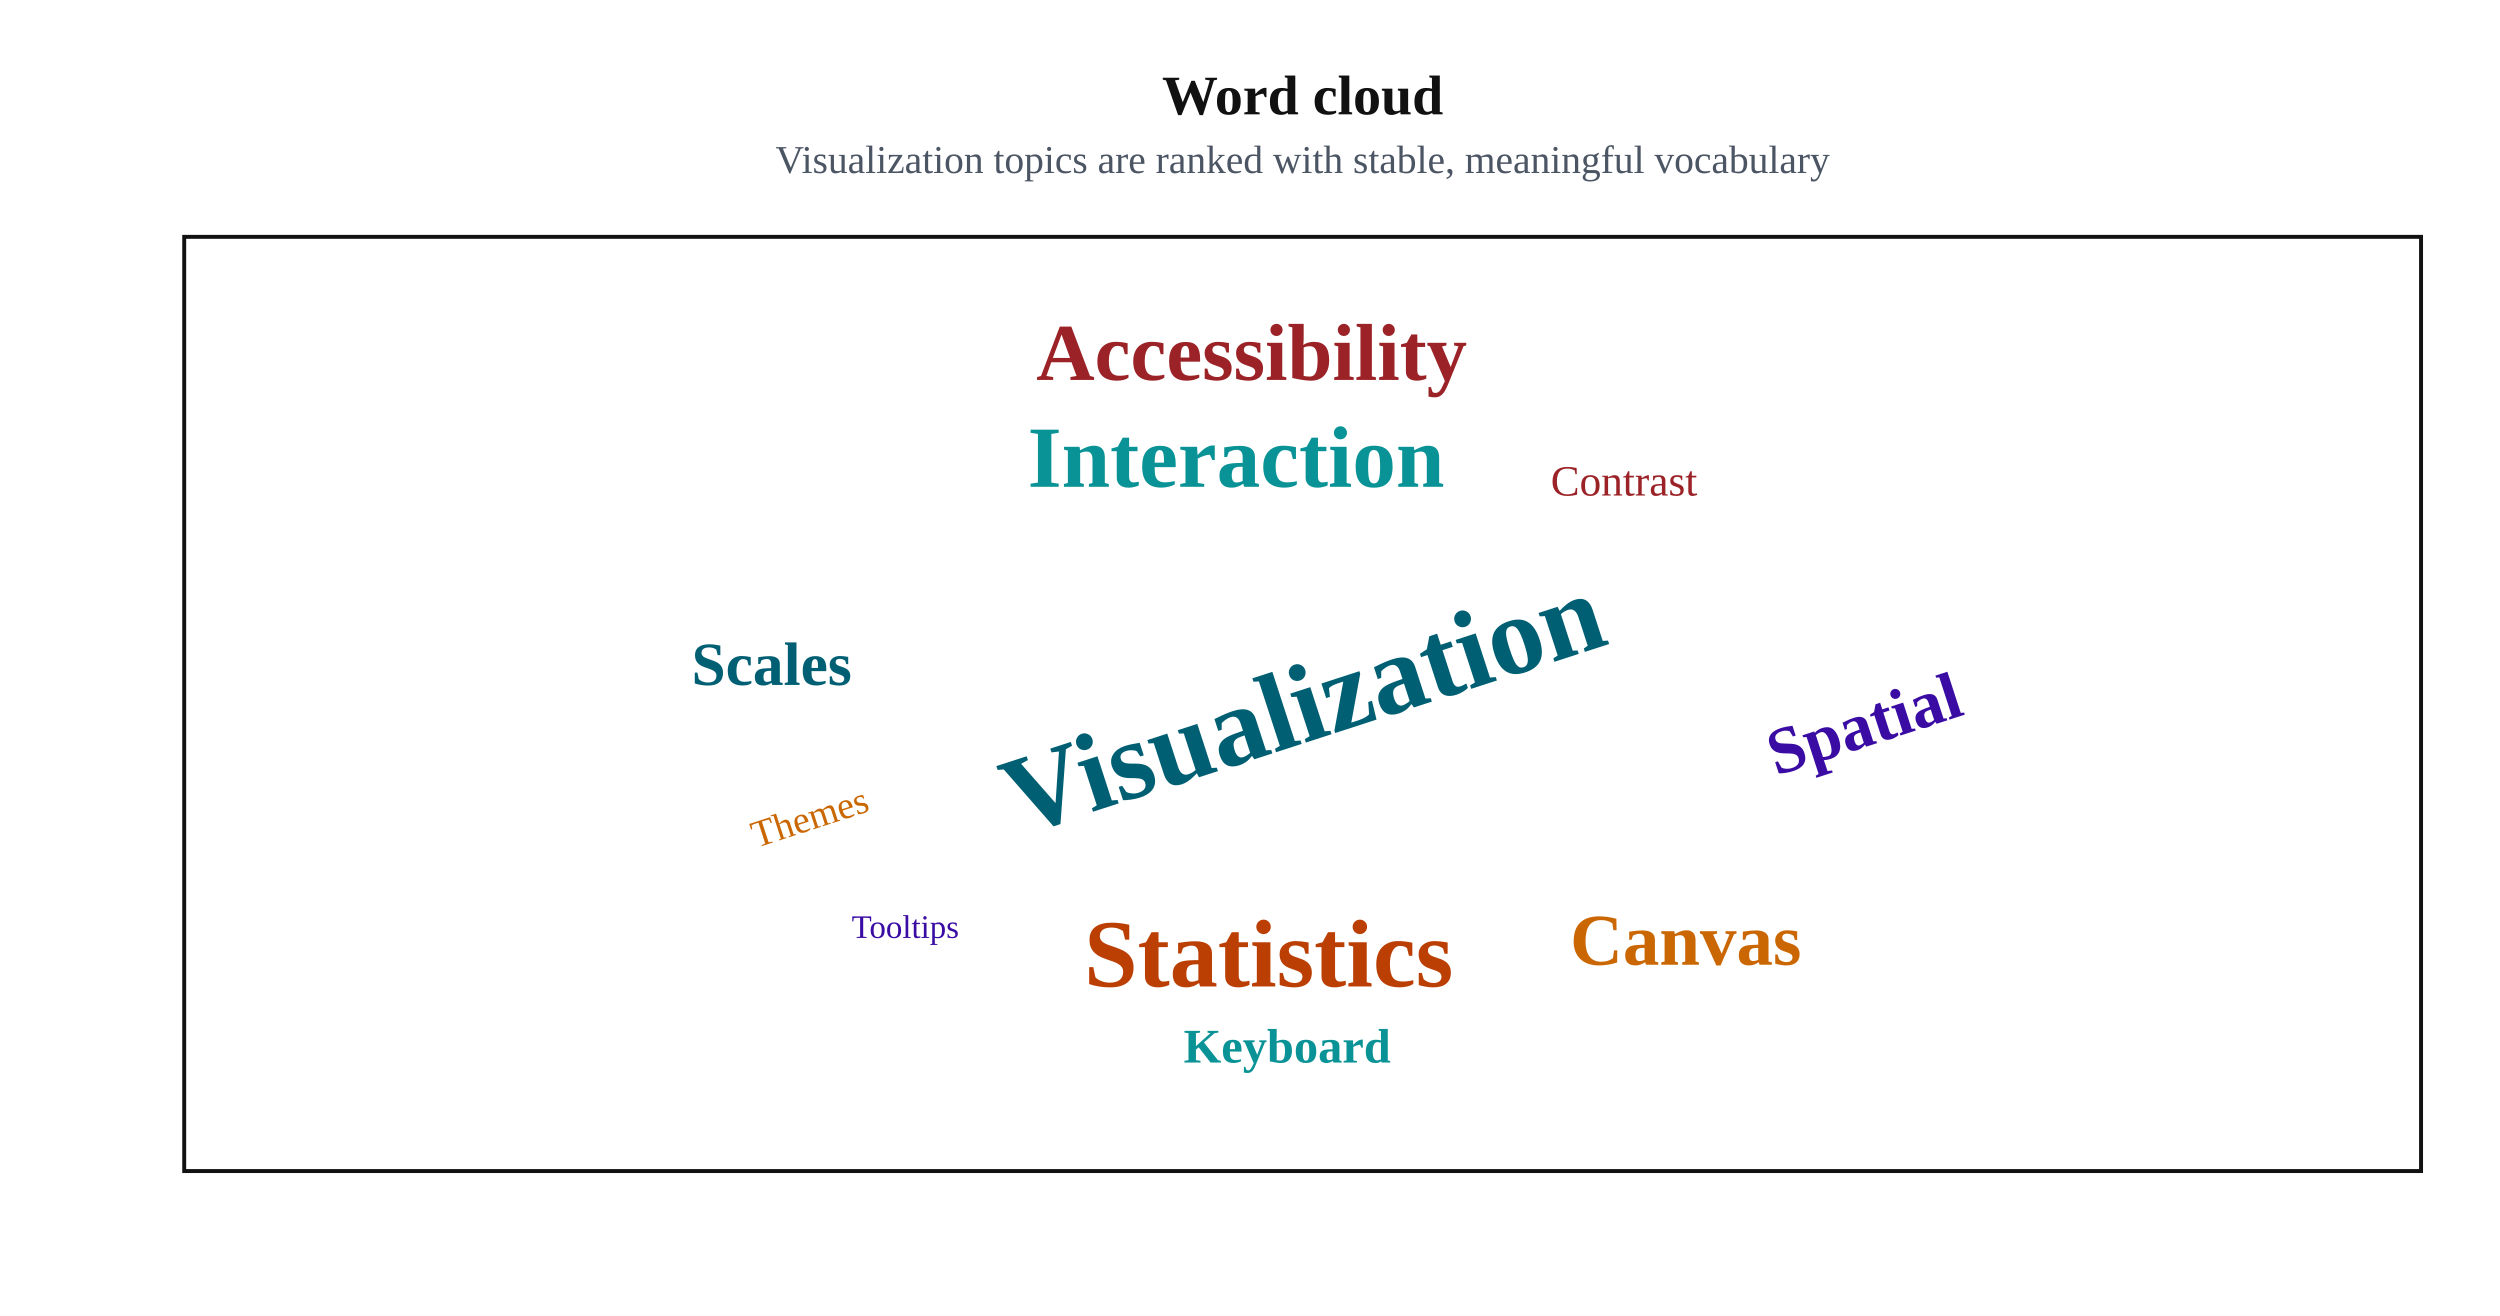
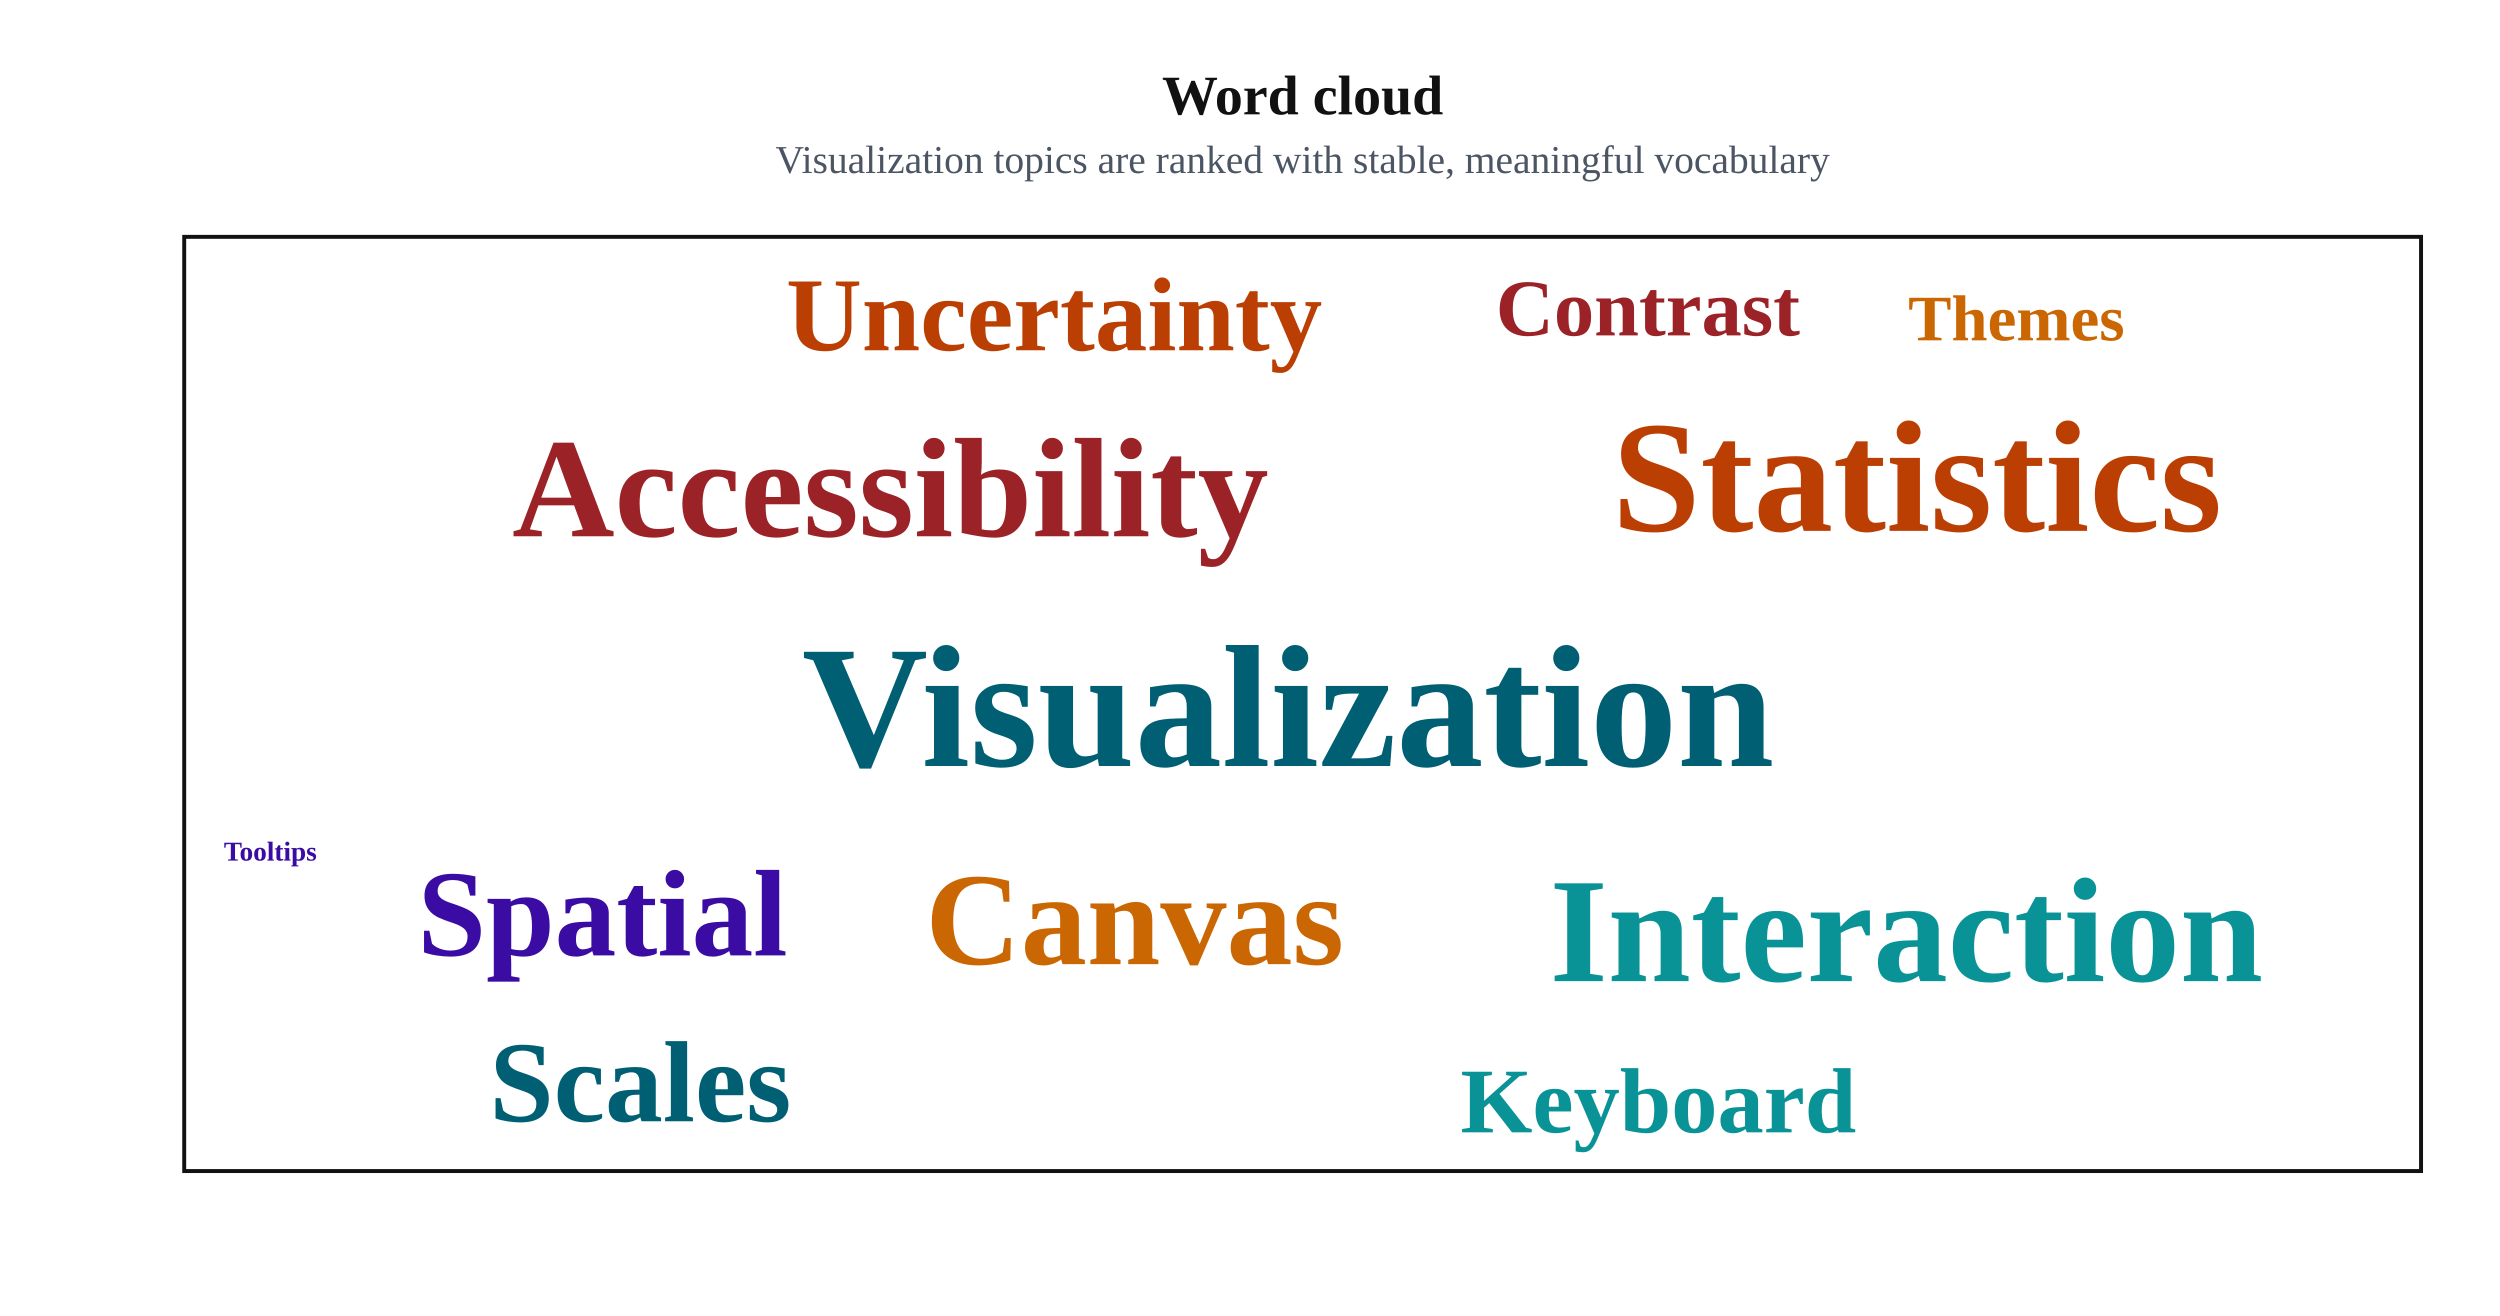
<svg xmlns="http://www.w3.org/2000/svg" width="760" height="400" viewBox="0 0 760 400" role="img" aria-labelledby="title description">
  <defs>
    <clipPath id="clip-1">
      <rect x="56" y="72" width="680" height="284" />
    </clipPath>
  </defs>
  <rect width="100%" height="100%" fill="#ffffff" />
  <g data-scene-node="scene:root">
    <rect data-scene-node="chart:panel" x="56" y="72" width="680" height="284" rx="0" fill="#ffffff" />
    <g data-scene-node="layer-0:group" clip-path="url(#clip-1)">
-       <text data-scene-node="layer-0:word-cloud:11" x="275.218" y="281.754" fill="#3a0ca3" font-family="&quot;STIX Two Text&quot;, &quot;Times New Roman&quot;, serif" font-size="10" font-weight="520" text-anchor="middle" dominant-baseline="central">Tooltips</text>
-       <text data-scene-node="layer-0:word-cloud:10" x="246.136" y="248.381" fill="#ca6702" font-family="&quot;STIX Two Text&quot;, &quot;Times New Roman&quot;, serif" font-size="11.574" font-weight="534" text-anchor="middle" dominant-baseline="central" transform="rotate(-18 246.136 248.381)">Themes</text>
-       <text data-scene-node="layer-0:word-cloud:9" x="493.701" y="146.215" fill="#9b2226" font-family="&quot;STIX Two Text&quot;, &quot;Times New Roman&quot;, serif" font-size="13.148" font-weight="549" text-anchor="middle" dominant-baseline="central">Contrast</text>
-       <text data-scene-node="layer-0:word-cloud:8" x="391.301" y="318.051" fill="#0a9396" font-family="&quot;STIX Two Text&quot;, &quot;Times New Roman&quot;, serif" font-size="14.721" font-weight="563" text-anchor="middle" dominant-baseline="central">Keyboard</text>
-       <text data-scene-node="layer-0:word-cloud:6" x="234.574" y="201.928" fill="#005f73" font-family="&quot;STIX Two Text&quot;, &quot;Times New Roman&quot;, serif" font-size="18.656" font-weight="599" text-anchor="middle" dominant-baseline="central">Scales</text>
-       <text data-scene-node="layer-0:word-cloud:5" x="566.645" y="220.032" fill="#3a0ca3" font-family="&quot;STIX Two Text&quot;, &quot;Times New Roman&quot;, serif" font-size="20.23" font-weight="614" text-anchor="middle" dominant-baseline="central" transform="rotate(-18 566.645 220.032)">Spatial</text>
-       <text data-scene-node="layer-0:word-cloud:4" x="512.466" y="285.785" fill="#ca6702" font-family="&quot;STIX Two Text&quot;, &quot;Times New Roman&quot;, serif" font-size="22.197" font-weight="632" text-anchor="middle" dominant-baseline="central">Canvas</text>
-       <text data-scene-node="layer-0:word-cloud:3" x="380.501" y="107.21" fill="#9b2226" font-family="&quot;STIX Two Text&quot;, &quot;Times New Roman&quot;, serif" font-size="24.557" font-weight="653" text-anchor="middle" dominant-baseline="central">Accessibility</text>
-       <text data-scene-node="layer-0:word-cloud:2" x="375.759" y="139.043" fill="#0a9396" font-family="&quot;STIX Two Text&quot;, &quot;Times New Roman&quot;, serif" font-size="26.525" font-weight="671" text-anchor="middle" dominant-baseline="central">Interaction</text>
-       <text data-scene-node="layer-0:word-cloud:1" x="385.662" y="290.004" fill="#bb3e03" font-family="&quot;STIX Two Text&quot;, &quot;Times New Roman&quot;, serif" font-size="29.279" font-weight="697" text-anchor="middle" dominant-baseline="central">Statistics</text>
-       <text data-scene-node="layer-0:word-cloud:0" x="396" y="214" fill="#005f73" font-family="&quot;STIX Two Text&quot;, &quot;Times New Roman&quot;, serif" font-size="34" font-weight="740" text-anchor="middle" dominant-baseline="central" transform="rotate(-18 396 214)">Visualization</text>
+       <text data-scene-node="layer-0:word-cloud:0" x="391.577" y="214.972" fill="#005f73" font-family="&quot;STIX Two Text&quot;, &quot;Times New Roman&quot;, serif" font-size="53.016" font-weight="600" text-anchor="middle" dominant-baseline="central">Visualization</text>
+       <text data-scene-node="layer-0:word-cloud:1" x="582.758" y="145.068" fill="#bb3e03" font-family="&quot;STIX Two Text&quot;, &quot;Times New Roman&quot;, serif" font-size="48.375" font-weight="600" text-anchor="middle" dominant-baseline="central">Statistics</text>
+       <text data-scene-node="layer-0:word-cloud:2" x="579.526" y="282.943" fill="#0a9396" font-family="&quot;STIX Two Text&quot;, &quot;Times New Roman&quot;, serif" font-size="45.401" font-weight="600" text-anchor="middle" dominant-baseline="central">Interaction</text>
+       <text data-scene-node="layer-0:word-cloud:3" x="270.665" y="148.482" fill="#9b2226" font-family="&quot;STIX Two Text&quot;, &quot;Times New Roman&quot;, serif" font-size="43.122" font-weight="600" text-anchor="middle" dominant-baseline="central">Accessibility</text>
+       <text data-scene-node="layer-0:word-cloud:4" x="344.93" y="279.544" fill="#ca6702" font-family="&quot;STIX Two Text&quot;, &quot;Times New Roman&quot;, serif" font-size="40.172" font-weight="600" text-anchor="middle" dominant-baseline="central">Canvas</text>
+       <text data-scene-node="layer-0:word-cloud:5" x="183.161" y="277.799" fill="#3a0ca3" font-family="&quot;STIX Two Text&quot;, &quot;Times New Roman&quot;, serif" font-size="37.487" font-weight="600" text-anchor="middle" dominant-baseline="central">Spatial</text>
+       <text data-scene-node="layer-0:word-cloud:6" x="194.66" y="329.011" fill="#005f73" font-family="&quot;STIX Two Text&quot;, &quot;Times New Roman&quot;, serif" font-size="35.147" font-weight="600" text-anchor="middle" dominant-baseline="central">Scales</text>
+       <text data-scene-node="layer-0:word-cloud:7" x="320.456" y="95.72" fill="#bb3e03" font-family="&quot;STIX Two Text&quot;, &quot;Times New Roman&quot;, serif" font-size="31.898" font-weight="600" text-anchor="middle" dominant-baseline="central">Uncertainty</text>
+       <text data-scene-node="layer-0:word-cloud:8" x="504.144" y="334.734" fill="#0a9396" font-family="&quot;STIX Two Text&quot;, &quot;Times New Roman&quot;, serif" font-size="28.124" font-weight="600" text-anchor="middle" dominant-baseline="central">Keyboard</text>
+       <text data-scene-node="layer-0:word-cloud:9" x="500.943" y="93.71" fill="#9b2226" font-family="&quot;STIX Two Text&quot;, &quot;Times New Roman&quot;, serif" font-size="24.483" font-weight="600" text-anchor="middle" dominant-baseline="central">Contrast</text>
+       <text data-scene-node="layer-0:word-cloud:10" x="612.975" y="96.794" fill="#ca6702" font-family="&quot;STIX Two Text&quot;, &quot;Times New Roman&quot;, serif" font-size="19.738" font-weight="600" text-anchor="middle" dominant-baseline="central">Themes</text>
+       <text data-scene-node="layer-0:word-cloud:11" x="82.18" y="258.816" fill="#3a0ca3" font-family="&quot;STIX Two Text&quot;, &quot;Times New Roman&quot;, serif" font-size="8.284" font-weight="600" text-anchor="middle" dominant-baseline="central">Tooltips</text>
    </g>
    <rect data-scene-node="chart:plot-box" x="56" y="72" width="680" height="284" rx="0" fill="none" stroke="#111111" stroke-width="1.2" />
    <text data-scene-node="chart:title" x="396" y="24" fill="#111111" font-family="&quot;STIX Two Text&quot;, &quot;Times New Roman&quot;, serif" font-size="17" font-weight="600" text-anchor="middle" dominant-baseline="text-before-edge">Word cloud</text>
    <text data-scene-node="chart:subtitle" x="396" y="45" fill="#4b5563" font-family="&quot;STIX Two Text&quot;, &quot;Times New Roman&quot;, serif" font-size="12" font-weight="400" text-anchor="middle" dominant-baseline="text-before-edge">Visualization topics are ranked with stable, meaningful vocabulary</text>
  </g>
</svg>
